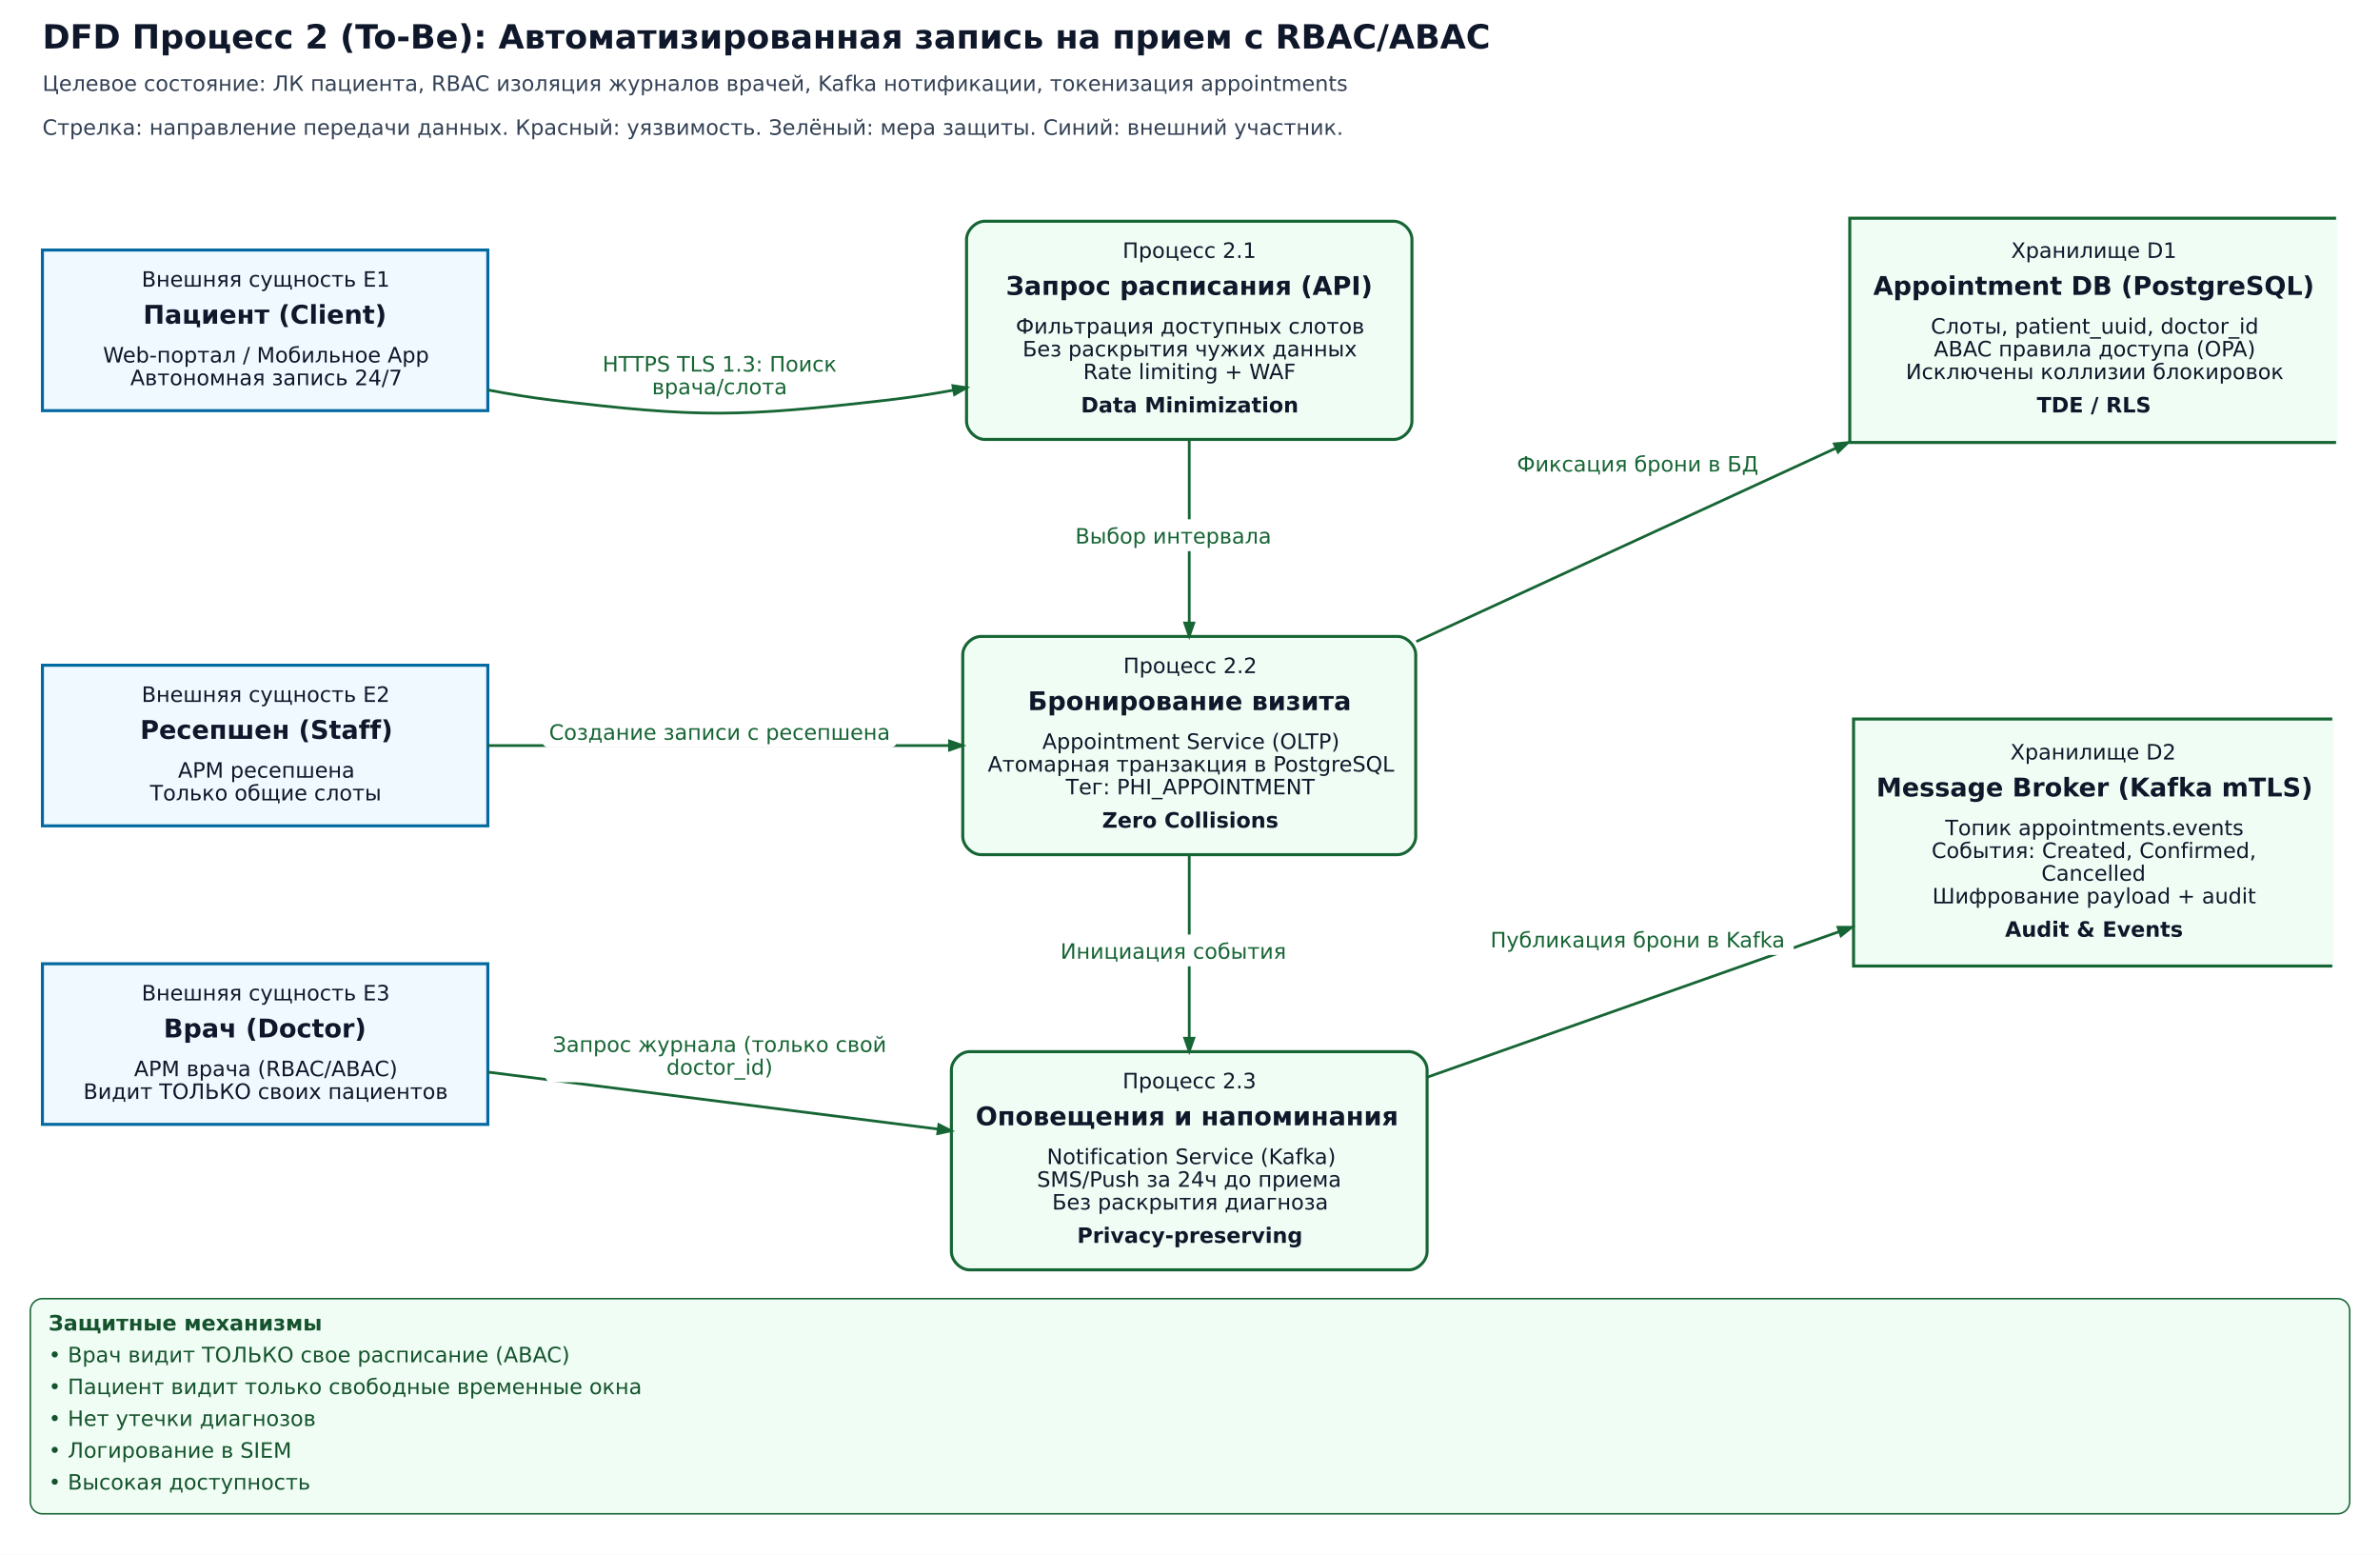
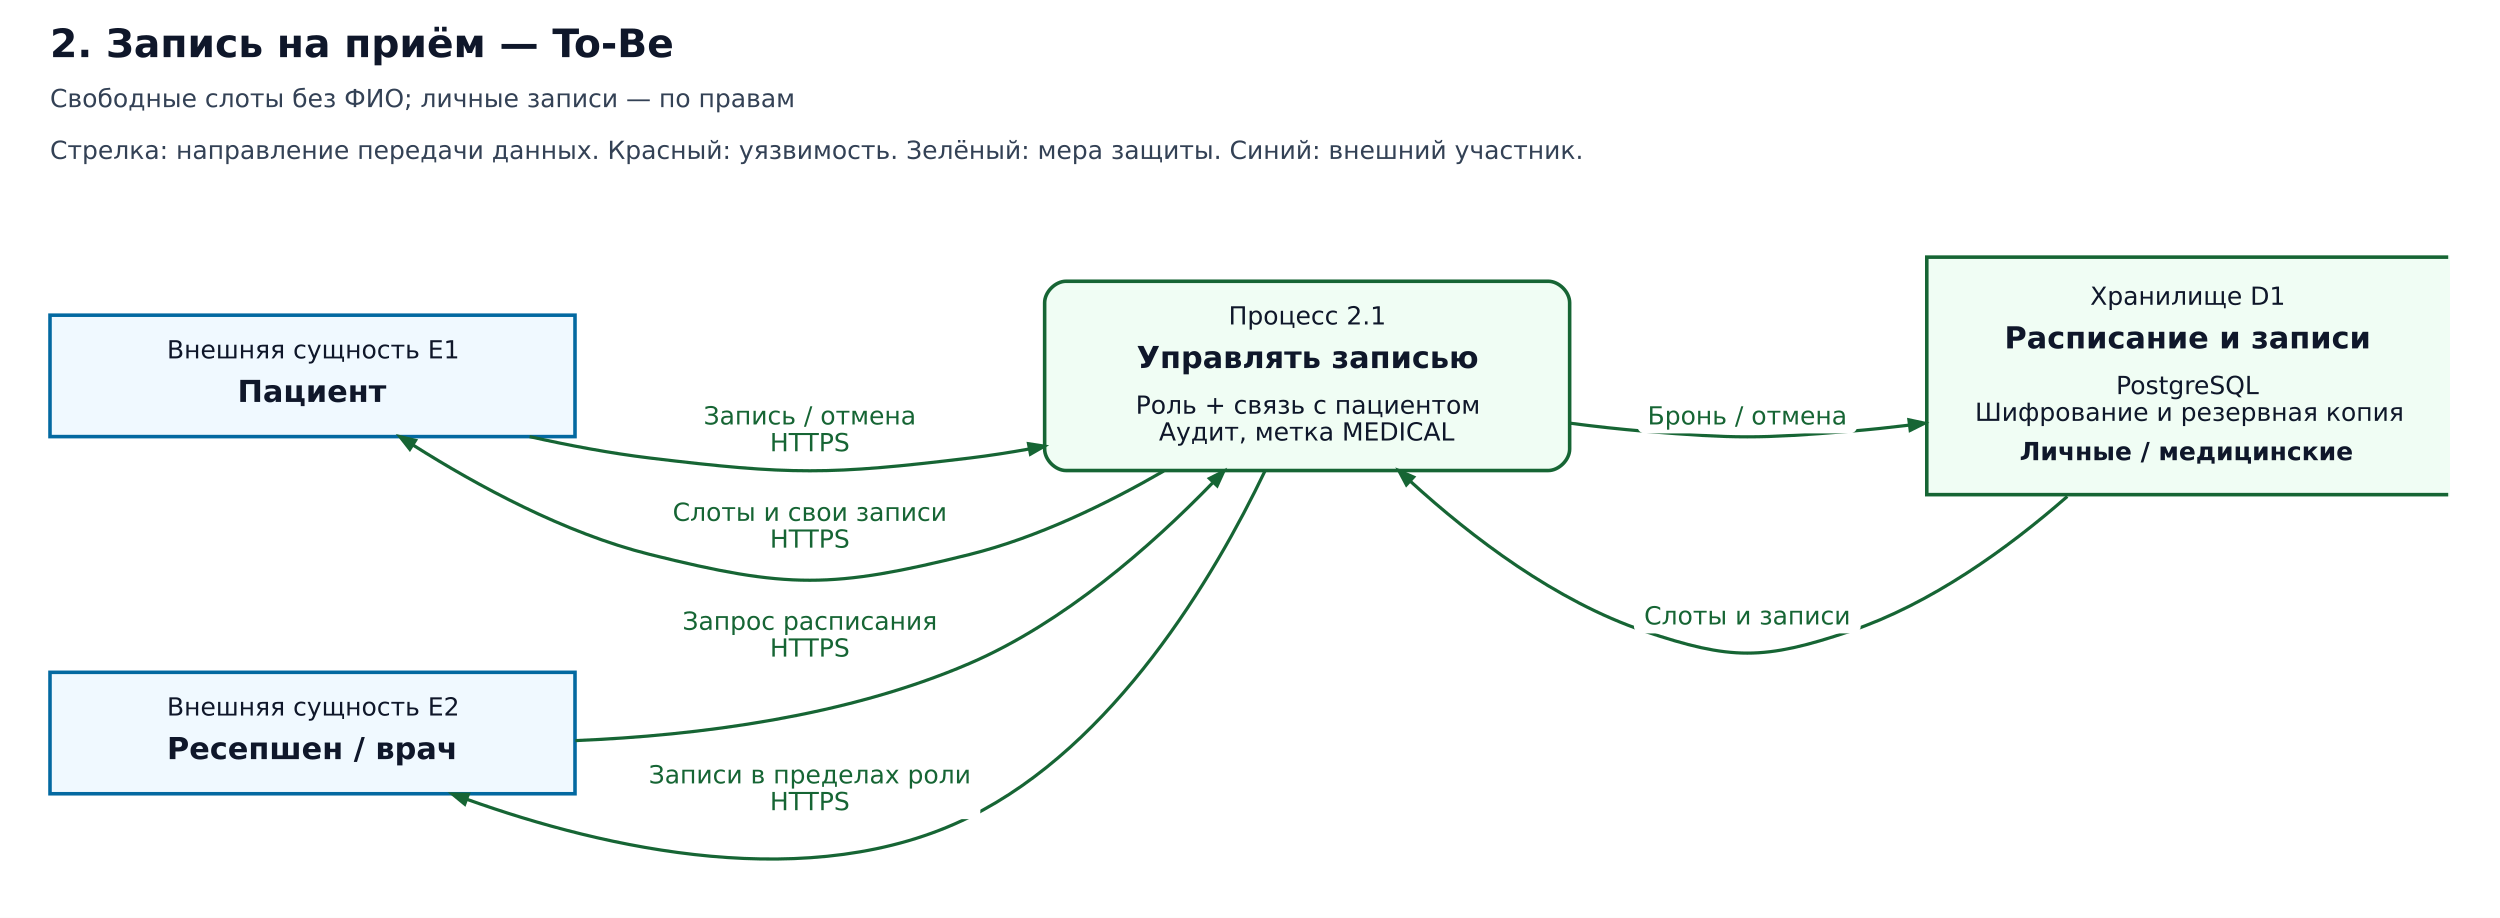
- <svg xmlns="http://www.w3.org/2000/svg" width="1571" height="1026" viewBox="0 0 1571 1026" role="img" aria-labelledby="title description">
-   <rect width="1571" height="1026" fill="white" />
-   <text x="28" y="32" font-family="DejaVu Sans" font-size="22" fill="#0f172a" font-weight="700">DFD Процесс 2 (To-Be): Автоматизированная запись на прием с RBAC/ABAC</text>
-   <text x="28" y="60" font-family="DejaVu Sans" font-size="14" fill="#334155" font-weight="400">Целевое состояние: ЛК пациента, RBAC изоляция журналов врачей, Kafka нотификации, токенизация appointments</text>
+ <svg xmlns="http://www.w3.org/2000/svg" width="1400" height="514" viewBox="0 0 1400 514" role="img" aria-labelledby="title description">
+   <rect width="1400" height="514" fill="white" />
+   <text x="28" y="32" font-family="DejaVu Sans" font-size="22" fill="#0f172a" font-weight="700">2. Запись на приём — To-Be</text>
+   <text x="28" y="60" font-family="DejaVu Sans" font-size="14" fill="#334155" font-weight="400">Свободные слоты без ФИО; личные записи — по правам</text>
  <text x="28" y="89" font-family="DejaVu Sans" font-size="14" fill="#334155" font-weight="400">Стрелка: направление передачи данных. Красный: уязвимость. Зелёный: мера защиты. Синий: внешний участник.</text>
-   <g id="graph0" class="graph" transform="translate(28,838.0)">
-     <polygon fill="white" stroke="transparent" points="-8.64,8.64 -8.64,-703.64 1523.64,-703.64 1523.64,8.64 -8.64,8.64" />
+   <g id="graph0" class="graph" transform="translate(28,481.17)">
+     <polygon fill="white" stroke="transparent" points="-8.64,8.64 -8.64,-346.81 1352.64,-346.81 1352.64,8.64 -8.64,8.64" />
    <g id="node1" class="node">
-       <polygon fill="#f0f9ff" stroke="#0369a1" stroke-width="2" points="294,-673 0,-673 0,-567 294,-567 294,-673" />
-       <text text-anchor="start" x="65.5" y="-648.8" font-family="DejaVu Sans" font-size="14.00" fill="#0f172a">Внешняя сущность E1</text>
-       <text text-anchor="start" x="66.5" y="-624.4" font-family="DejaVu Sans" font-weight="bold" font-size="17.00" fill="#0f172a">Пациент (Client)</text>
-       <text text-anchor="start" x="40" y="-598.8" font-family="DejaVu Sans" font-size="14.00" fill="#0f172a">Web-портал / Мобильное App</text>
-       <text text-anchor="start" x="58" y="-583.8" font-family="DejaVu Sans" font-size="14.00" fill="#0f172a">Автономная запись 24/7</text>
+       <polygon fill="#f0f9ff" stroke="#0369a1" stroke-width="2" points="294,-304.67 0,-304.67 0,-236.67 294,-236.67 294,-304.67" />
+       <text text-anchor="start" x="65.5" y="-280.47" font-family="DejaVu Sans" font-size="14.00" fill="#0f172a">Внешняя сущность E1</text>
+       <text text-anchor="start" x="105" y="-256.07" font-family="DejaVu Sans" font-weight="bold" font-size="17.00" fill="#0f172a">Пациент</text>
+     </g>
+     <g id="node3" class="node">
+       <path fill="#f0fdf4" stroke="#166534" stroke-width="2" d="M839,-323.67C839,-323.67 569,-323.67 569,-323.67 563,-323.67 557,-317.67 557,-311.67 557,-311.67 557,-229.67 557,-229.67 557,-223.67 563,-217.67 569,-217.67 569,-217.67 839,-217.67 839,-217.67 845,-217.67 851,-223.67 851,-229.67 851,-229.67 851,-311.67 851,-311.67 851,-317.67 845,-323.67 839,-323.67" />
+       <text text-anchor="start" x="660" y="-299.47" font-family="DejaVu Sans" font-size="14.00" fill="#0f172a">Процесс 2.1</text>
+       <text text-anchor="start" x="608.5" y="-275.07" font-family="DejaVu Sans" font-weight="bold" font-size="17.00" fill="#0f172a">Управлять записью</text>
+       <text text-anchor="start" x="608" y="-249.47" font-family="DejaVu Sans" font-size="14.00" fill="#0f172a">Роль + связь с пациентом</text>
+       <text text-anchor="start" x="621" y="-234.47" font-family="DejaVu Sans" font-size="14.00" fill="#0f172a">Аудит, метка MEDICAL</text>
+     </g>
+     <g id="flow_0" class="edge">
+       <path fill="none" stroke="#166534" stroke-width="1.8" d="M268.57,-236.66C290.82,-231.67 313.98,-227.33 336,-224.67 414.98,-215.15 436.02,-215.15 515,-224.67 525.9,-225.99 537.08,-227.71 548.29,-229.73" />
+       <polygon fill="#166534" stroke="#166534" stroke-width="1.8" points="547.96,-232.69 556.86,-231.32 549.05,-226.84 547.96,-232.69" />
+       <rect x="360.5" y="-259.47" width="130.0" height="36" rx="4" fill="white" />
+       <text text-anchor="middle" x="425.5" y="-243.47" font-family="DejaVu Sans" font-size="14.00" fill="#166534">Запись / отмена</text>
+       <text text-anchor="middle" x="425.5" y="-228.47" font-family="DejaVu Sans" font-size="14.00" fill="#166534">HTTPS</text>
+     </g>
+     <g id="node2" class="node">
+       <polygon fill="#f0f9ff" stroke="#0369a1" stroke-width="2" points="294,-104.67 0,-104.67 0,-36.67 294,-36.67 294,-104.67" />
+       <text text-anchor="start" x="65.5" y="-80.47" font-family="DejaVu Sans" font-size="14.00" fill="#0f172a">Внешняя сущность E2</text>
+       <text text-anchor="start" x="65.5" y="-56.07" font-family="DejaVu Sans" font-weight="bold" font-size="17.00" fill="#0f172a">Ресепшен / врач</text>
+     </g>
+     <g id="flow_1" class="edge">
+       <path fill="none" stroke="#166534" stroke-width="1.8" d="M294.21,-66.43C363.58,-69.3 446.16,-79.99 515,-109.67 567.57,-132.33 616.33,-175 651.02,-210.72" />
+       <polygon fill="#166534" stroke="#166534" stroke-width="1.8" points="649.3,-213.23 657.33,-217.31 653.59,-209.11 649.3,-213.23" />
+       <rect x="349.0" y="-144.47" width="153.0" height="36.0" rx="4" fill="white" />
+       <text text-anchor="middle" x="425.5" y="-128.47" font-family="DejaVu Sans" font-size="14.00" fill="#166534">Запрос расписания</text>
+       <text text-anchor="middle" x="425.5" y="-113.47" font-family="DejaVu Sans" font-size="14.00" fill="#166534">HTTPS</text>
+     </g>
+     <g id="flow_4" class="edge">
+       <path fill="none" stroke="#166534" stroke-width="1.8" d="M623.71,-217.41C591.42,-198.75 552.84,-180.11 515,-170.67 437.81,-151.42 413.19,-151.42 336,-170.67 288.28,-182.57 239.39,-209.11 203.43,-231.86" />
+       <polygon fill="#166534" stroke="#166534" stroke-width="1.8" points="201.5,-229.56 195.95,-236.65 204.71,-234.57 201.5,-229.56" />
+       <rect x="343.0" y="-205.47" width="165.0" height="36.0" rx="4" fill="white" />
+       <text text-anchor="middle" x="425.5" y="-189.47" font-family="DejaVu Sans" font-size="14.00" fill="#166534">Слоты и свои записи</text>
+       <text text-anchor="middle" x="425.5" y="-174.47" font-family="DejaVu Sans" font-size="14.00" fill="#166534">HTTPS</text>
+     </g>
+     <g id="flow_5" class="edge">
+       <path fill="none" stroke="#166534" stroke-width="1.8" d="M680.38,-217.43C651.74,-157.69 596.12,-63.87 515,-23.67 426.15,20.36 311,-5.8 233.58,-33.52" />
+       <polygon fill="#166534" stroke="#166534" stroke-width="1.8" points="232.24,-30.84 225.27,-36.55 234.28,-36.43 232.24,-30.84" />
+       <rect x="330.0" y="-58.47" width="191.0" height="36.0" rx="4" fill="white" />
+       <text text-anchor="middle" x="425.5" y="-42.47" font-family="DejaVu Sans" font-size="14.00" fill="#166534">Записи в пределах роли</text>
+       <text text-anchor="middle" x="425.5" y="-27.47" font-family="DejaVu Sans" font-size="14.00" fill="#166534">HTTPS</text>
    </g>
    <g id="node4" class="node">
-       <path fill="#f0fdf4" stroke="#166534" stroke-width="2" d="M892,-692C892,-692 622,-692 622,-692 616,-692 610,-686 610,-680 610,-680 610,-560 610,-560 610,-554 616,-548 622,-548 622,-548 892,-548 892,-548 898,-548 904,-554 904,-560 904,-560 904,-680 904,-680 904,-686 898,-692 892,-692" />
-       <text text-anchor="start" x="713" y="-667.8" font-family="DejaVu Sans" font-size="14.00" fill="#0f172a">Процесс 2.1</text>
-       <text text-anchor="start" x="636" y="-643.4" font-family="DejaVu Sans" font-weight="bold" font-size="17.00" fill="#0f172a">Запрос расписания (API)</text>
-       <text text-anchor="start" x="642.5" y="-617.8" font-family="DejaVu Sans" font-size="14.00" fill="#0f172a">Фильтрация доступных слотов</text>
-       <text text-anchor="start" x="647" y="-602.8" font-family="DejaVu Sans" font-size="14.00" fill="#0f172a">Без раскрытия чужих данных</text>
-       <text text-anchor="start" x="687" y="-587.8" font-family="DejaVu Sans" font-size="14.00" fill="#0f172a">Rate limiting + WAF</text>
-       <text text-anchor="start" x="685.5" y="-565.8" font-family="DejaVu Sans" font-weight="bold" font-size="14.00" fill="#0f172a">Data Minimization</text>
+       <polygon fill="#f0fdf4" stroke="transparent" points="1050,-203.17 1050,-338.17 1344,-338.17 1344,-203.17 1050,-203.17" />
+       <text text-anchor="start" x="1142.5" y="-310.47" font-family="DejaVu Sans" font-size="14.00" fill="#0f172a">Хранилище D1</text>
+       <text text-anchor="start" x="1094.5" y="-286.07" font-family="DejaVu Sans" font-weight="bold" font-size="17.00" fill="#0f172a">Расписание и записи</text>
+       <text text-anchor="start" x="1157" y="-260.47" font-family="DejaVu Sans" font-size="14.00" fill="#0f172a">PostgreSQL</text>
+       <text text-anchor="start" x="1078" y="-245.47" font-family="DejaVu Sans" font-size="14.00" fill="#0f172a">Шифрование и резервная копия</text>
+       <text text-anchor="start" x="1103" y="-223.47" font-family="DejaVu Sans" font-weight="bold" font-size="14.00" fill="#0f172a">Личные / медицинские</text>
+       <polyline fill="none" stroke="#166534" stroke-width="2" points="1343,-337.17 1051,-337.17 1051,-204.17 1343,-204.17 " />
    </g>
-     <g id="flow_0" class="edge">
-       <path fill="none" stroke="#166534" stroke-width="1.8" d="M294.14,-580.65C308.2,-577.95 322.32,-575.65 336,-574 433.96,-562.19 459.98,-562.76 558,-574 572.14,-575.62 586.74,-577.87 601.31,-580.52" />
-       <polygon fill="#166534" stroke="#166534" stroke-width="1.8" points="600.97,-583.48 609.87,-582.12 602.06,-577.63 600.97,-583.48" />
-       <rect x="364.0" y="-608.8" width="166.0" height="36.0" rx="4" fill="white" />
-       <text text-anchor="middle" x="447" y="-592.8" font-family="DejaVu Sans" font-size="14.00" fill="#166534">HTTPS TLS 1.3: Поиск</text>
-       <text text-anchor="middle" x="447" y="-577.8" font-family="DejaVu Sans" font-size="14.00" fill="#166534">врача/слота</text>
-     </g>
-     <g id="node2" class="node">
-       <polygon fill="#f0f9ff" stroke="#0369a1" stroke-width="2" points="294,-399 0,-399 0,-293 294,-293 294,-399" />
-       <text text-anchor="start" x="65.5" y="-374.8" font-family="DejaVu Sans" font-size="14.00" fill="#0f172a">Внешняя сущность E2</text>
-       <text text-anchor="start" x="64.5" y="-350.4" font-family="DejaVu Sans" font-weight="bold" font-size="17.00" fill="#0f172a">Ресепшен (Staff)</text>
-       <text text-anchor="start" x="89.5" y="-324.8" font-family="DejaVu Sans" font-size="14.00" fill="#0f172a">АРМ ресепшена</text>
-       <text text-anchor="start" x="71" y="-309.8" font-family="DejaVu Sans" font-size="14.00" fill="#0f172a">Только общие слоты</text>
-     </g>
-     <g id="node5" class="node">
-       <path fill="#f0fdf4" stroke="#166534" stroke-width="2" d="M894.5,-418C894.5,-418 619.5,-418 619.5,-418 613.5,-418 607.5,-412 607.5,-406 607.5,-406 607.5,-286 607.5,-286 607.5,-280 613.5,-274 619.5,-274 619.5,-274 894.5,-274 894.5,-274 900.5,-274 906.5,-280 906.5,-286 906.5,-286 906.5,-406 906.5,-406 906.5,-412 900.5,-418 894.5,-418" />
-       <text text-anchor="start" x="713.5" y="-393.8" font-family="DejaVu Sans" font-size="14.00" fill="#0f172a">Процесс 2.2</text>
-       <text text-anchor="start" x="650.5" y="-369.4" font-family="DejaVu Sans" font-weight="bold" font-size="17.00" fill="#0f172a">Бронирование визита</text>
-       <text text-anchor="start" x="660" y="-343.8" font-family="DejaVu Sans" font-size="14.00" fill="#0f172a">Appointment Service (OLTP)</text>
-       <text text-anchor="start" x="624" y="-328.8" font-family="DejaVu Sans" font-size="14.00" fill="#0f172a">Атомарная транзакция в PostgreSQL</text>
-       <text text-anchor="start" x="675.5" y="-313.8" font-family="DejaVu Sans" font-size="14.00" fill="#0f172a">Тег: PHI_APPOINTMENT</text>
-       <text text-anchor="start" x="699.5" y="-291.8" font-family="DejaVu Sans" font-weight="bold" font-size="14.00" fill="#0f172a">Zero Collisions</text>
-     </g>
-     <g id="flow_1" class="edge">
-       <path fill="none" stroke="#166534" stroke-width="1.8" d="M294.02,-346C385.92,-346 504.51,-346 598.52,-346" />
-       <polygon fill="#166534" stroke="#166534" stroke-width="1.8" points="598.75,-348.98 607.25,-346 598.75,-343.03 598.75,-348.98" />
-       <rect x="330.0" y="-365.8" width="234.0" height="21.0" rx="4" fill="white" />
-       <text text-anchor="middle" x="447" y="-349.8" font-family="DejaVu Sans" font-size="14.00" fill="#166534">Создание записи с ресепшена</text>
-     </g>
-     <g id="node3" class="node">
-       <polygon fill="#f0f9ff" stroke="#0369a1" stroke-width="2" points="294,-202 0,-202 0,-96 294,-96 294,-202" />
-       <text text-anchor="start" x="65.5" y="-177.8" font-family="DejaVu Sans" font-size="14.00" fill="#0f172a">Внешняя сущность E3</text>
-       <text text-anchor="start" x="80" y="-153.4" font-family="DejaVu Sans" font-weight="bold" font-size="17.00" fill="#0f172a">Врач (Doctor)</text>
-       <text text-anchor="start" x="60.5" y="-127.8" font-family="DejaVu Sans" font-size="14.00" fill="#0f172a">АРМ врача (RBAC/ABAC)</text>
-       <text text-anchor="start" x="27" y="-112.8" font-family="DejaVu Sans" font-size="14.00" fill="#0f172a">Видит ТОЛЬКО своих пациентов</text>
-     </g>
-     <g id="node6" class="node">
-       <path fill="#f0fdf4" stroke="#166534" stroke-width="2" d="M902,-144C902,-144 612,-144 612,-144 606,-144 600,-138 600,-132 600,-132 600,-12 600,-12 600,-6 606,0 612,0 612,0 902,0 902,0 908,0 914,-6 914,-12 914,-12 914,-132 914,-132 914,-138 908,-144 902,-144" />
-       <text text-anchor="start" x="713" y="-119.8" font-family="DejaVu Sans" font-size="14.00" fill="#0f172a">Процесс 2.3</text>
-       <text text-anchor="start" x="616" y="-95.4" font-family="DejaVu Sans" font-weight="bold" font-size="17.00" fill="#0f172a">Оповещения и напоминания</text>
-       <text text-anchor="start" x="663" y="-69.8" font-family="DejaVu Sans" font-size="14.00" fill="#0f172a">Notification Service (Kafka)</text>
-       <text text-anchor="start" x="656.5" y="-54.8" font-family="DejaVu Sans" font-size="14.00" fill="#0f172a">SMS/Push за 24ч до приема</text>
-       <text text-anchor="start" x="666.5" y="-39.8" font-family="DejaVu Sans" font-size="14.00" fill="#0f172a">Без раскрытия диагноза</text>
-       <text text-anchor="start" x="683" y="-17.8" font-family="DejaVu Sans" font-weight="bold" font-size="14.00" fill="#0f172a">Privacy-preserving</text>
+     <g id="flow_3" class="edge">
+       <path fill="none" stroke="#166534" stroke-width="1.8" d="M851.22,-244.18C865.3,-242.35 879.4,-240.79 893,-239.67 943.94,-235.5 957.06,-235.5 1008,-239.67 1018.84,-240.56 1029.99,-241.73 1041.2,-243.1" />
+       <polygon fill="#166534" stroke="#166534" stroke-width="1.8" points="1040.98,-246.07 1049.78,-244.18 1041.72,-240.16 1040.98,-246.07" />
+       <rect x="889.0" y="-259.47" width="123.0" height="21" rx="4" fill="white" />
+       <text text-anchor="middle" x="950.5" y="-243.47" font-family="DejaVu Sans" font-size="14.00" fill="#166534">Бронь / отмена</text>
    </g>
    <g id="flow_2" class="edge">
-       <path fill="none" stroke="#166534" stroke-width="1.8" d="M294.02,-130.51C383.54,-119.17 498.37,-104.63 591.15,-92.88" />
-       <polygon fill="#166534" stroke="#166534" stroke-width="1.8" points="591.72,-95.8 599.78,-91.78 590.97,-89.9 591.72,-95.8" />
-       <rect x="332.0" y="-159.8" width="230.0" height="36.0" rx="4" fill="white" />
-       <text text-anchor="middle" x="447" y="-143.8" font-family="DejaVu Sans" font-size="14.00" fill="#166534">Запрос журнала (только свой</text>
-       <text text-anchor="middle" x="447" y="-128.8" font-family="DejaVu Sans" font-size="14.00" fill="#166534">doctor_id)</text>
-     </g>
-     <g id="flow_3" class="edge">
-       <path fill="none" stroke="#166534" stroke-width="1.8" d="M757,-547.72C757,-510.59 757,-465.21 757,-426.91" />
-       <polygon fill="#166534" stroke="#166534" stroke-width="1.8" points="759.98,-426.85 757,-418.35 754.03,-426.85 759.98,-426.85" />
-       <rect x="675.5" y="-495.3" width="142.0" height="21.0" rx="4" fill="white" />
-       <text text-anchor="middle" x="746.5" y="-479.3" font-family="DejaVu Sans" font-size="14.00" fill="#166534">Выбор интервала</text>
-     </g>
-     <g id="node7" class="node">
-       <polygon fill="#f0fdf4" stroke="transparent" points="1192,-545 1192,-695 1515,-695 1515,-545 1192,-545" />
-       <text text-anchor="start" x="1299.5" y="-667.8" font-family="DejaVu Sans" font-size="14.00" fill="#0f172a">Хранилище D1</text>
-       <text text-anchor="start" x="1208.5" y="-643.4" font-family="DejaVu Sans" font-weight="bold" font-size="17.00" fill="#0f172a">Appointment DB (PostgreSQL)</text>
-       <text text-anchor="start" x="1246.5" y="-617.8" font-family="DejaVu Sans" font-size="14.00" fill="#0f172a">Слоты, patient_uuid, doctor_id</text>
-       <text text-anchor="start" x="1248.5" y="-602.8" font-family="DejaVu Sans" font-size="14.00" fill="#0f172a">ABAC правила доступа (OPA)</text>
-       <text text-anchor="start" x="1230" y="-587.8" font-family="DejaVu Sans" font-size="14.00" fill="#0f172a">Исключены коллизии блокировок</text>
-       <text text-anchor="start" x="1316.5" y="-565.8" font-family="DejaVu Sans" font-weight="bold" font-size="14.00" fill="#0f172a">TDE / RLS</text>
-       <polyline fill="none" stroke="#166534" stroke-width="2" points="1514,-694 1193,-694 1193,-546 1514,-546 " />
-     </g>
-     <g id="flow_5" class="edge">
-       <path fill="none" stroke="#166534" stroke-width="1.8" d="M757,-273.72C757,-236.59 757,-191.21 757,-152.91" />
-       <polygon fill="#166534" stroke="#166534" stroke-width="1.8" points="759.98,-152.85 757,-144.35 754.03,-152.85 759.98,-152.85" />
-       <rect x="666.0" y="-221.3" width="161.0" height="21.0" rx="4" fill="white" />
-       <text text-anchor="middle" x="746.5" y="-205.3" font-family="DejaVu Sans" font-size="14.00" fill="#166534">Инициация события</text>
-     </g>
-     <g id="flow_4" class="edge">
-       <path fill="none" stroke="#166534" stroke-width="1.8" d="M906.87,-414.61C991.08,-453.43 1096.67,-502.09 1183.93,-542.31" />
-       <polygon fill="#166534" stroke="#166534" stroke-width="1.8" points="1182.81,-545.07 1191.78,-545.92 1185.3,-539.66 1182.81,-545.07" />
-       <rect x="967.0" y="-542.8" width="172.0" height="21.0" rx="4" fill="white" />
-       <text text-anchor="middle" x="1053" y="-526.8" font-family="DejaVu Sans" font-size="14.00" fill="#166534">Фиксация брони в БД</text>
-     </g>
-     <g id="node8" class="node">
-       <polygon fill="#f0fdf4" stroke="transparent" points="1194.5,-199.5 1194.5,-364.5 1512.5,-364.5 1512.5,-199.5 1194.5,-199.5" />
-       <text text-anchor="start" x="1299" y="-336.8" font-family="DejaVu Sans" font-size="14.00" fill="#0f172a">Хранилище D2</text>
-       <text text-anchor="start" x="1210.5" y="-312.4" font-family="DejaVu Sans" font-weight="bold" font-size="17.00" fill="#0f172a">Message Broker (Kafka mTLS)</text>
-       <text text-anchor="start" x="1256" y="-286.8" font-family="DejaVu Sans" font-size="14.00" fill="#0f172a">Топик appointments.events</text>
-       <text text-anchor="start" x="1247" y="-271.8" font-family="DejaVu Sans" font-size="14.00" fill="#0f172a">События: Created, Confirmed,</text>
-       <text text-anchor="start" x="1319.5" y="-256.8" font-family="DejaVu Sans" font-size="14.00" fill="#0f172a">Cancelled</text>
-       <text text-anchor="start" x="1247.5" y="-241.8" font-family="DejaVu Sans" font-size="14.00" fill="#0f172a">Шифрование payload + audit</text>
-       <text text-anchor="start" x="1295.5" y="-219.8" font-family="DejaVu Sans" font-weight="bold" font-size="14.00" fill="#0f172a">Audit &amp; Events</text>
-       <polyline fill="none" stroke="#166534" stroke-width="2" points="1511.5,-363.5 1195.5,-363.5 1195.5,-200.5 1511.5,-200.5 " />
-     </g>
-     <g id="flow_6" class="edge">
-       <path fill="none" stroke="#166534" stroke-width="1.8" d="M914.2,-127.18C997.85,-156.72 1100.9,-193.13 1186.06,-223.21" />
-       <polygon fill="#166534" stroke="#166534" stroke-width="1.8" points="1185.24,-226.07 1194.25,-226.1 1187.22,-220.46 1185.24,-226.07" />
-       <rect x="950.0" y="-228.8" width="206.0" height="21.0" rx="4" fill="white" />
-       <text text-anchor="middle" x="1053" y="-212.8" font-family="DejaVu Sans" font-size="14.00" fill="#166534">Публикация брони в Kafka</text>
+       <path fill="none" stroke="#166534" stroke-width="1.8" d="M1129.69,-203.16C1096.27,-173.92 1053.27,-142.93 1008,-127.67 959.57,-111.35 941.43,-111.35 893,-127.67 843.25,-144.44 796.24,-180.21 761.67,-211.77" />
+       <polygon fill="#166534" stroke="#166534" stroke-width="1.8" points="759.58,-209.65 755.36,-217.61 763.62,-214.02 759.58,-209.65" />
+       <rect x="887.0" y="-147.47" width="127.0" height="21.0" rx="4" fill="white" />
+       <text text-anchor="middle" x="950.5" y="-131.47" font-family="DejaVu Sans" font-size="14.00" fill="#166534">Слоты и записи</text>
    </g>
  </g>
-   <rect x="20" y="857.0" width="1531" height="142" rx="8" fill="#f0fdf4" stroke="#166534" />
-   <text x="32" y="878.0" font-family="DejaVu Sans" font-size="14" fill="#14532d" font-weight="700">Защитные механизмы</text>
-   <text x="32" y="899.0" font-family="DejaVu Sans" font-size="14" fill="#14532d" font-weight="400">• Врач видит ТОЛЬКО свое расписание (ABAC)</text>
-   <text x="32" y="920.0" font-family="DejaVu Sans" font-size="14" fill="#14532d" font-weight="400">• Пациент видит только свободные временные окна</text>
-   <text x="32" y="941.0" font-family="DejaVu Sans" font-size="14" fill="#14532d" font-weight="400">• Нет утечки диагнозов</text>
-   <text x="32" y="962.0" font-family="DejaVu Sans" font-size="14" fill="#14532d" font-weight="400">• Логирование в SIEM</text>
-   <text x="32" y="983.0" font-family="DejaVu Sans" font-size="14" fill="#14532d" font-weight="400">• Высокая доступность</text>
</svg>
